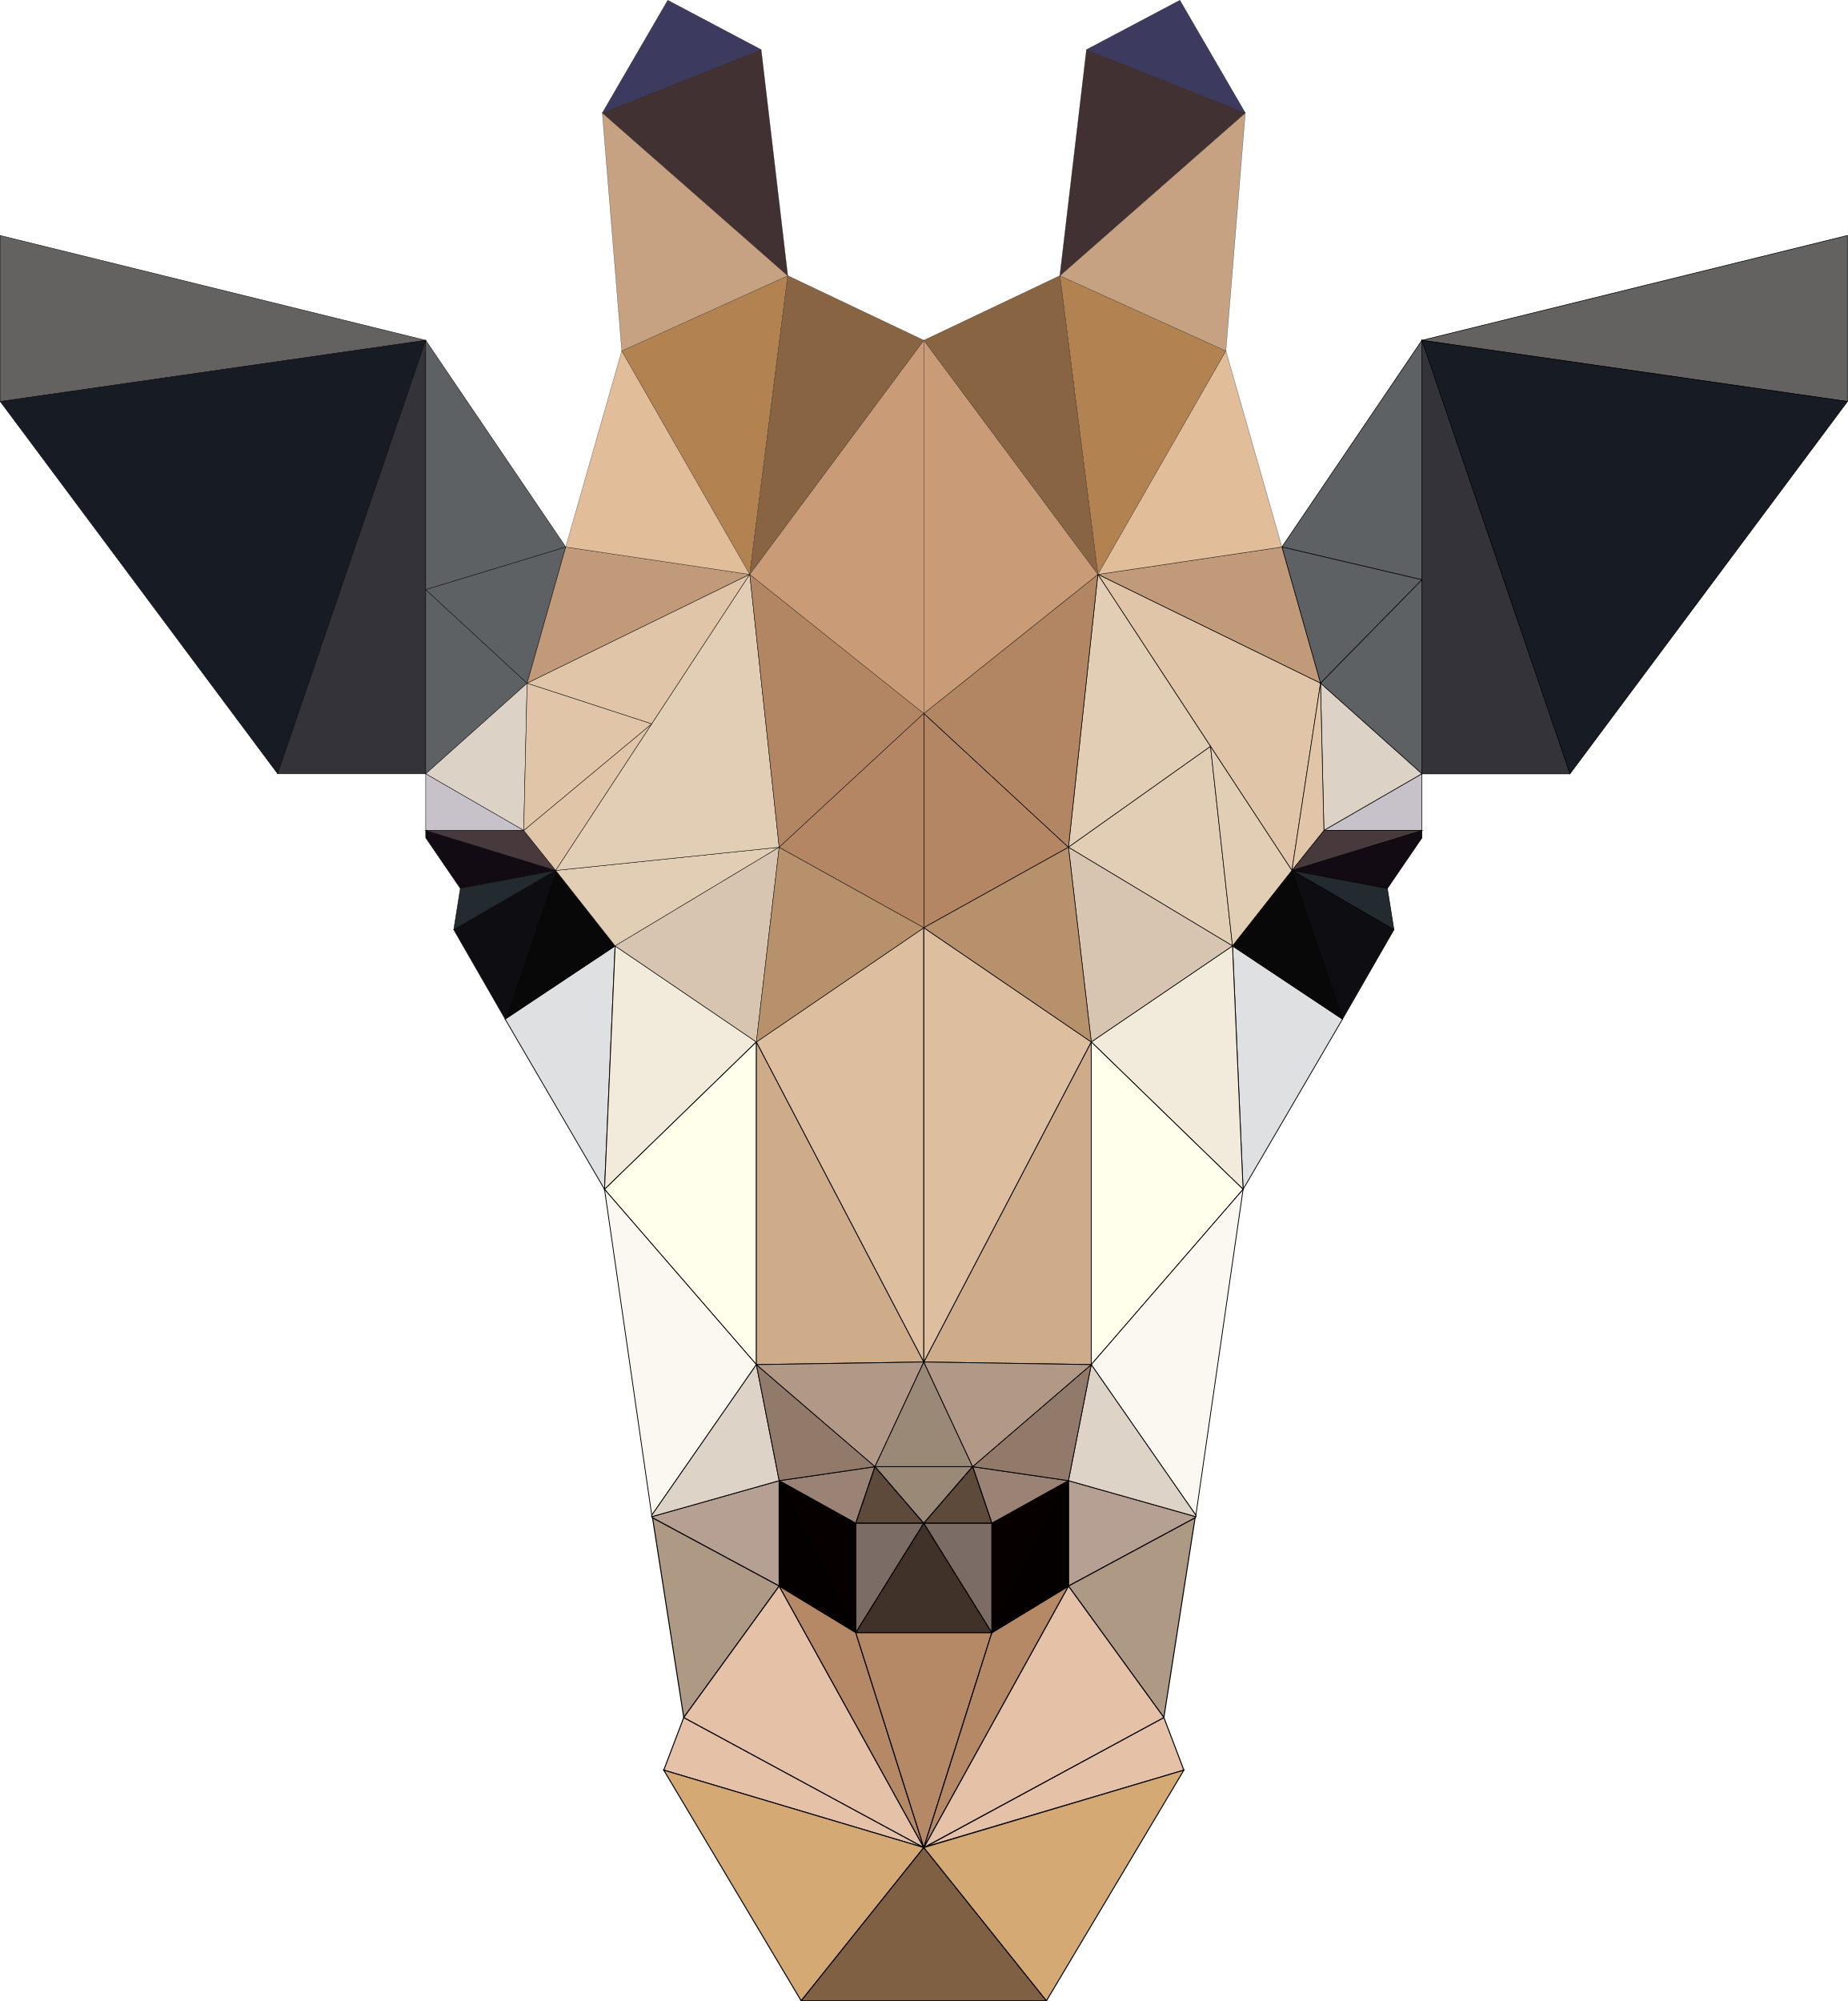
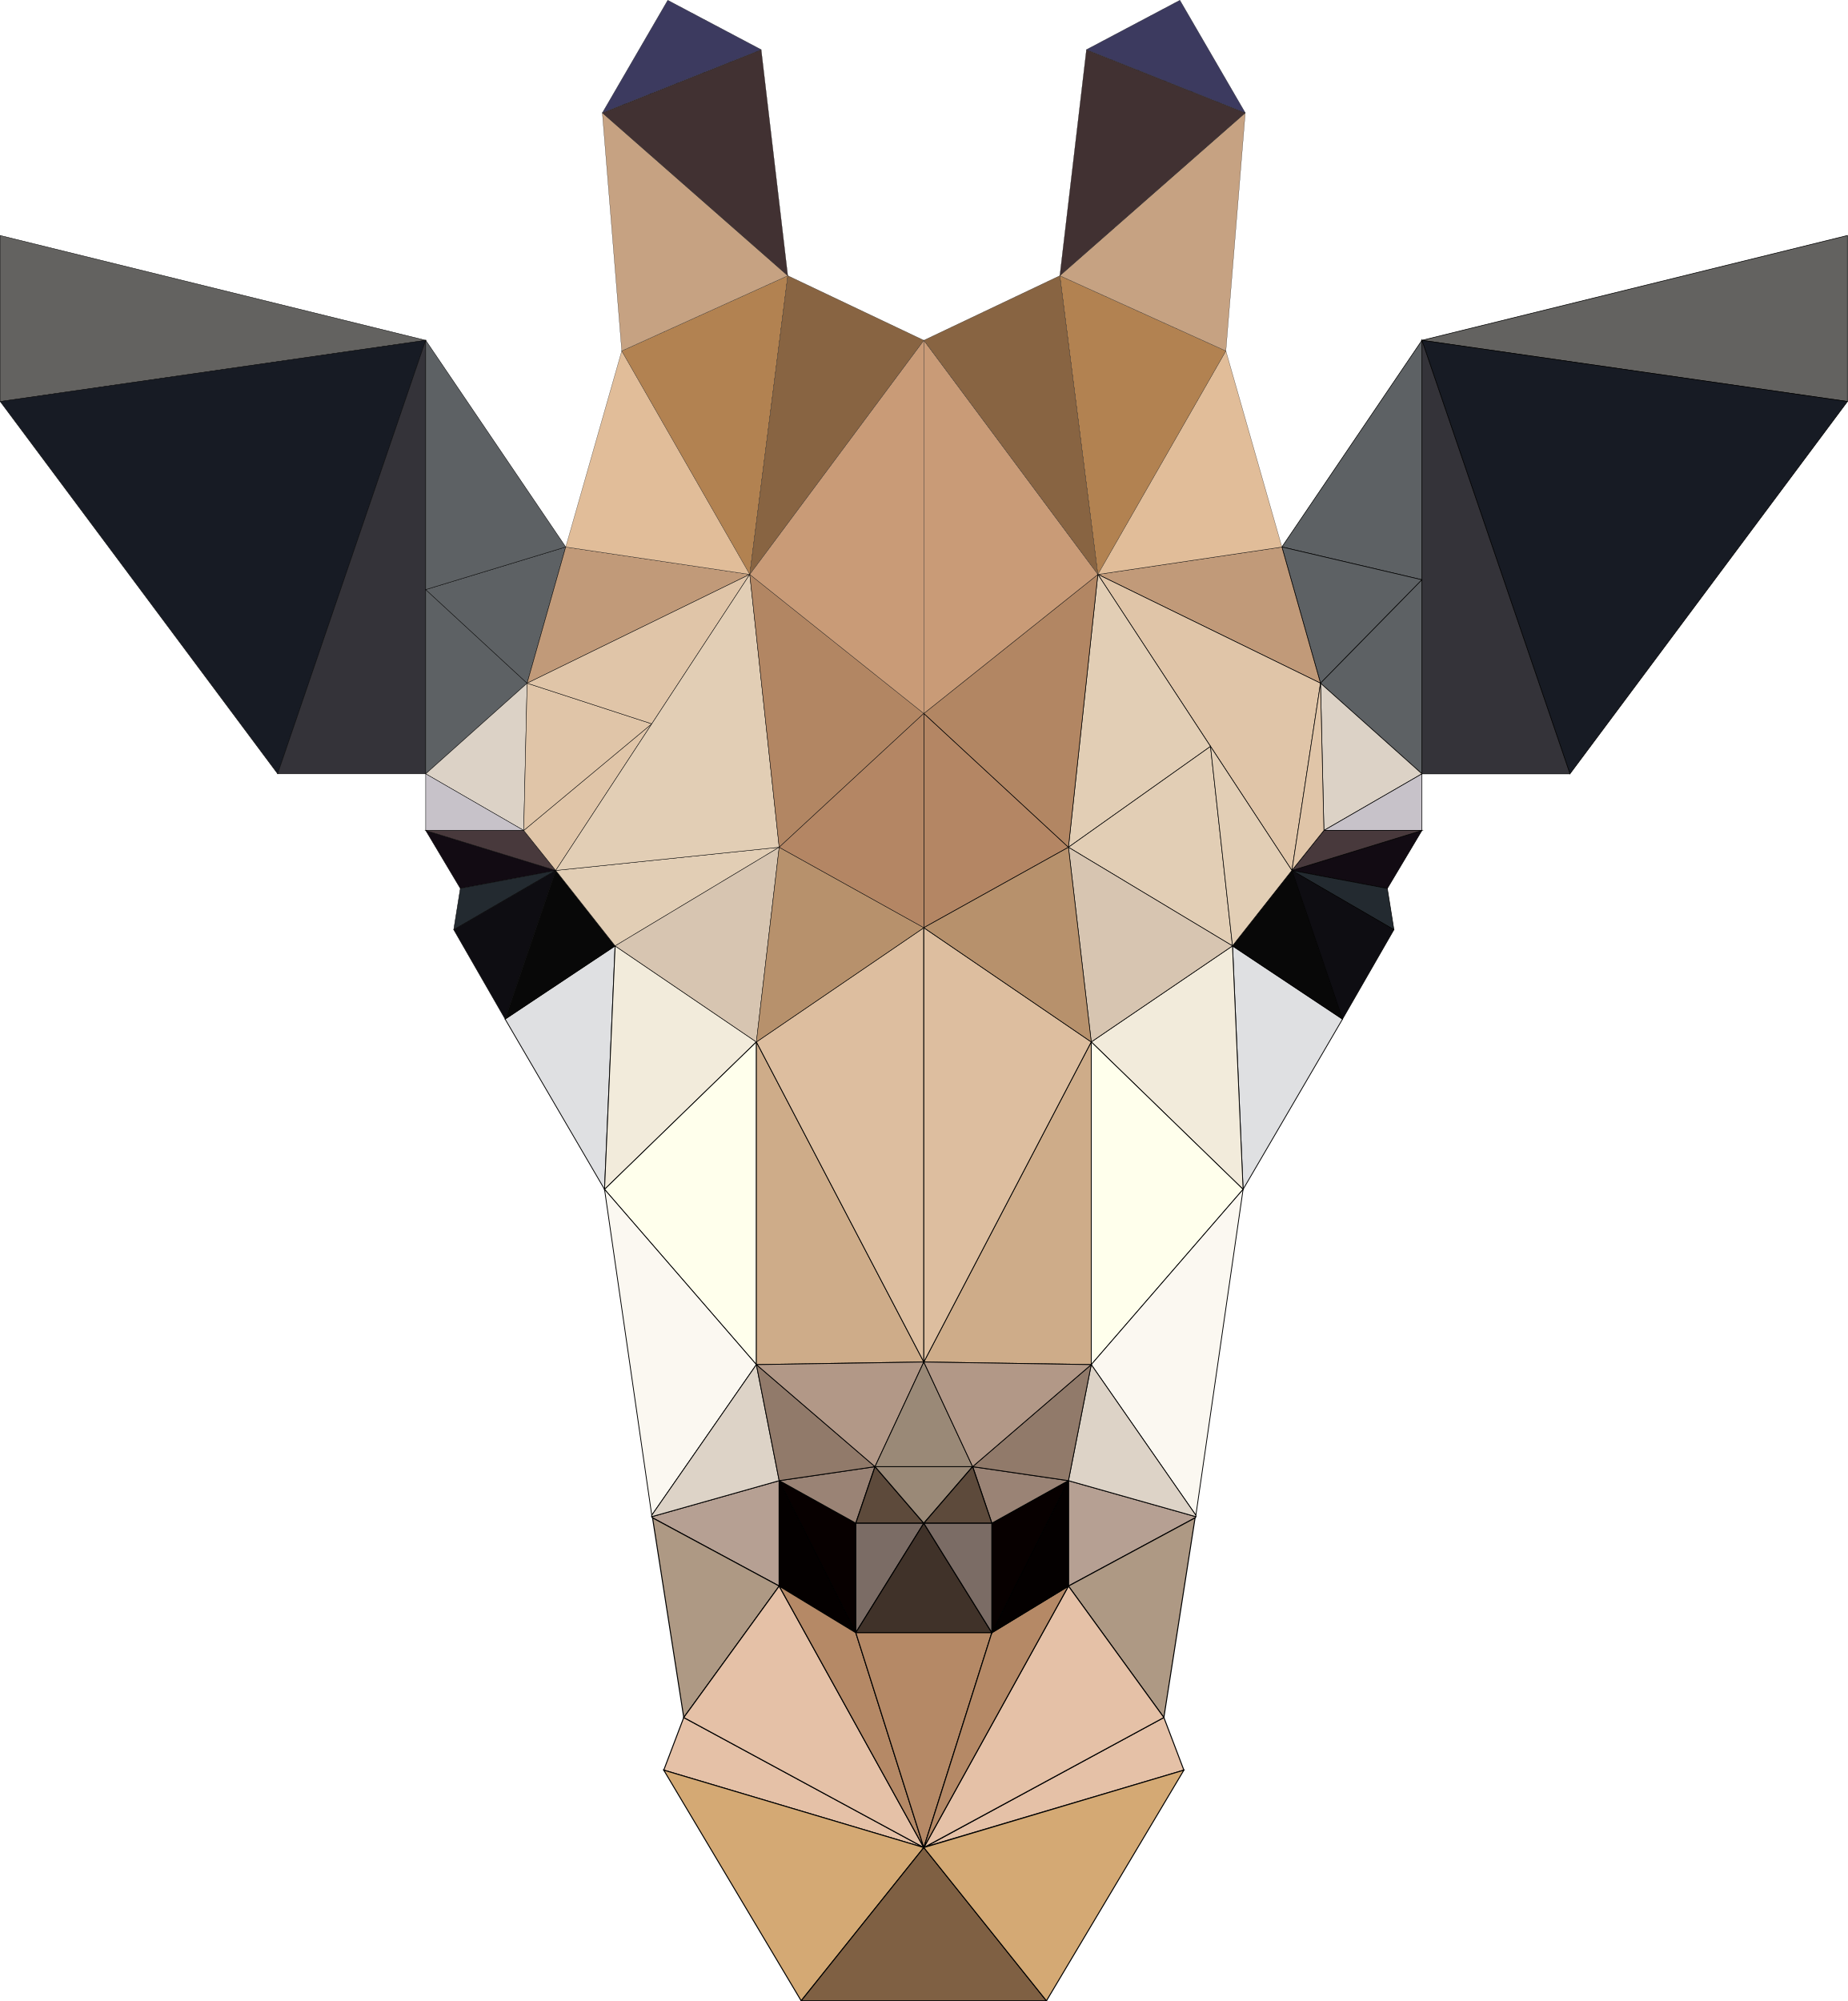
<svg xmlns="http://www.w3.org/2000/svg" version="1.1" baseProfile="tiny" id="Layer_1" x="0px" y="0px" viewBox="0 0 923.6 1000.2" xml:space="preserve">
  <g>
    <g>
      <polygon fill="#B6A093" stroke="#000000" stroke-width="0.5" stroke-miterlimit="10" points="389.5,740.1 325.8,758.1     326.2,758.7 389.5,792.8   " />
      <polygon fill="#AE9984" stroke="#000000" stroke-width="0.5" stroke-miterlimit="10" points="326.2,758.7 341.8,858.5     389.5,792.8   " />
      <polygon fill="#E5C1A7" stroke="#000000" stroke-width="0.5" stroke-miterlimit="10" points="341.8,858.5 331.8,884.8     461.8,923.5   " />
      <polygon fill="#E5C1A7" stroke="#000000" stroke-width="0.5" stroke-miterlimit="10" points="389.5,792.8 341.8,858.5     461.8,923.5   " />
      <polygon fill="#D4A974" stroke="#000000" stroke-width="0.5" stroke-miterlimit="10" points="331.8,884.8 400.5,1000.1     461.8,923.5   " />
      <polygon fill="#7F6043" stroke="#000000" stroke-width="0.5" stroke-miterlimit="10" points="400.5,1000.1 461.8,1000.1     523.1,1000.1 461.8,923.5   " />
      <polygon fill="#040000" stroke="#000000" stroke-width="0.5" stroke-miterlimit="10" points="389.5,740.1 389.5,792.8     427.8,816.1   " />
      <polygon fill="#070000" stroke="#000000" stroke-width="0.5" stroke-miterlimit="10" points="427.8,761.4 389.5,740.1     427.8,816.1   " />
      <polygon fill="#9A8375" stroke="#000000" stroke-width="0.5" stroke-miterlimit="10" points="437.4,733.1 389.5,740.1     427.8,761.4   " />
      <polygon fill="#5D4A3B" stroke="#000000" stroke-width="0.5" stroke-miterlimit="10" points="437.4,733.1 427.8,761.4     461.8,761.4   " />
      <polygon fill="#7B6C65" stroke="#000000" stroke-width="0.5" stroke-miterlimit="10" points="427.8,761.4 427.8,816.1     461.8,761.4   " />
      <polygon fill="#403229" stroke="#000000" stroke-width="0.5" stroke-miterlimit="10" points="427.8,816.1 461.8,816.1     495.8,816.1 461.8,761.4   " />
      <polygon fill="#9A8977" stroke="#000000" stroke-width="0.5" stroke-miterlimit="10" points="437.4,733.1 461.8,761.4     486.2,733.1   " />
      <polygon fill="#B6A093" stroke="#000000" stroke-width="0.5" stroke-miterlimit="10" points="534.1,792.8 597.4,758.7     597.8,758.1 534.1,740.1   " />
      <polygon fill="#AE9984" stroke="#000000" stroke-width="0.5" stroke-miterlimit="10" points="581.8,858.5 597.4,758.7     534.1,792.8   " />
      <polygon fill="#E5C1A7" stroke="#000000" stroke-width="0.5" stroke-miterlimit="10" points="581.8,858.5 462.7,923.1     591.8,884.8   " />
      <polygon fill="#E5C1A7" stroke="#000000" stroke-width="0.5" stroke-miterlimit="10" points="581.8,858.5 534.1,792.8     461.8,923.5   " />
      <polygon fill="#D4A974" stroke="#000000" stroke-width="0.5" stroke-miterlimit="10" points="523.1,1000.1 591.8,884.8     461.8,923.5   " />
      <polygon fill="#B58966" stroke="#000000" stroke-width="0.5" stroke-miterlimit="10" points="427.8,816.1 389.5,792.8     461.8,923.5   " />
      <polygon fill="#B58966" stroke="#000000" stroke-width="0.5" stroke-miterlimit="10" points="495.8,816.1 461.8,816.1     427.8,816.1 461.8,923.5   " />
      <polygon fill="#B58966" stroke="#000000" stroke-width="0.5" stroke-miterlimit="10" points="495.8,816.1 461.8,923.5     534.1,792.8   " />
      <polygon fill="#040000" stroke="#000000" stroke-width="0.5" stroke-miterlimit="10" points="534.1,792.8 534.1,740.1     495.8,816.1   " />
      <polygon fill="#070000" stroke="#000000" stroke-width="0.5" stroke-miterlimit="10" points="495.8,816.1 534.1,740.1     495.8,761.4   " />
      <polygon fill="#9A8375" stroke="#000000" stroke-width="0.5" stroke-miterlimit="10" points="495.8,761.4 534.1,740.1     486.2,733.1   " />
      <polygon fill="#5D4A3B" stroke="#000000" stroke-width="0.5" stroke-miterlimit="10" points="495.8,761.4 486.2,733.1     461.8,761.4   " />
      <polygon fill="#7B6C65" stroke="#000000" stroke-width="0.5" stroke-miterlimit="10" points="495.8,816.1 495.8,761.4     461.8,761.4   " />
    </g>
    <g>
      <polygon fill="#DFE0E2" stroke="#000000" stroke-width="0.4" stroke-miterlimit="10" points="252.5,509.4 302.2,594.5     307.5,472.8   " />
      <polygon fill="#F2EBDB" stroke="#000000" stroke-width="0.4" stroke-miterlimit="10" points="307.5,472.8 302.2,594.5     378.1,520.8   " />
      <polygon fill="#FFFFEC" stroke="#000000" stroke-width="0.4" stroke-miterlimit="10" points="378.1,520.8 302.2,594.5     378.1,682.1   " />
      <polygon fill="#FBF8F1" stroke="#000000" stroke-width="0.4" stroke-miterlimit="10" points="302.2,594.5 325.8,757.4     378.1,682.1   " />
      <polygon fill="#CEAC89" stroke="#000000" stroke-width="0.4" stroke-miterlimit="10" points="378.1,520.8 378.1,682.1     461.8,680.8   " />
      <polygon fill="#DDD3C7" stroke="#000000" stroke-width="0.4" stroke-miterlimit="10" points="378.1,682.1 325.8,757.4     325.8,758.1 389.5,740.1   " />
      <polygon fill="#917A6A" stroke="#000000" stroke-width="0.4" stroke-miterlimit="10" points="378.1,682.1 389.5,740.1     437.4,733.1   " />
      <polygon fill="#B29887" stroke="#000000" stroke-width="0.4" stroke-miterlimit="10" points="461.8,680.8 378.1,682.1     437.4,733.1   " />
      <polygon fill="#9A8977" stroke="#000000" stroke-width="0.4" stroke-miterlimit="10" points="486.2,733.1 461.8,680.8     437.4,733.1   " />
      <polygon fill="#DFE0E2" stroke="#000000" stroke-width="0.4" stroke-miterlimit="10" points="621.4,594.5 671.1,509.4     616.1,472.8   " />
      <polygon fill="#F2EBDB" stroke="#000000" stroke-width="0.4" stroke-miterlimit="10" points="545.5,520.8 621.4,594.5     616.1,472.8   " />
      <polygon fill="#FFFFEC" stroke="#000000" stroke-width="0.4" stroke-miterlimit="10" points="545.5,682.1 621.4,594.5     545.5,520.8   " />
      <polygon fill="#FBF8F1" stroke="#000000" stroke-width="0.4" stroke-miterlimit="10" points="597.8,757.4 621.4,594.5     545.5,682.1   " />
      <polygon fill="#CEAC89" stroke="#000000" stroke-width="0.4" stroke-miterlimit="10" points="545.5,682.1 545.5,520.8     461.8,680.8   " />
      <polygon fill="#DDD3C7" stroke="#000000" stroke-width="0.4" stroke-miterlimit="10" points="534.1,740.1 597.8,758.1     597.8,757.4 545.5,682.1   " />
      <polygon fill="#917A6A" stroke="#000000" stroke-width="0.4" stroke-miterlimit="10" points="534.1,740.1 545.5,682.1     486.2,733.1   " />
      <polygon fill="#B29887" stroke="#000000" stroke-width="0.4" stroke-miterlimit="10" points="486.2,733.1 545.5,682.1     461.8,680.8   " />
      <polygon fill="#DDBE9F" stroke="#000000" stroke-width="0.4" stroke-miterlimit="10" points="461.8,463.7 378.1,520.8     461.8,680.8   " />
      <polygon fill="#DDBE9F" stroke="#000000" stroke-width="0.4" stroke-miterlimit="10" points="461.8,463.7 461.8,680.8     545.5,520.8   " />
    </g>
    <g>
      <polygon fill="#B48664" stroke="#000000" stroke-width="0.3" stroke-miterlimit="10" points="461.8,356.6 461.8,463.7     534.1,423.5   " />
      <polygon fill="#636260" stroke="#000000" stroke-width="0.3" stroke-miterlimit="10" points="710.8,170.1 923.5,200.7     923.5,117.7   " />
      <polygon fill="#171B24" stroke="#000000" stroke-width="0.3" stroke-miterlimit="10" points="710.8,170.1 784.8,386.8     923.5,200.7   " />
      <polygon fill="#343339" stroke="#000000" stroke-width="0.3" stroke-miterlimit="10" points="710.8,386.8 784.8,386.8     710.8,170.1 710.8,358.1   " />
      <polygon fill="#5D6164" stroke="#000000" stroke-width="0.3" stroke-miterlimit="10" points="710.8,170.1 640.8,273.4     710.8,289.8   " />
      <polygon fill="#5D6164" stroke="#000000" stroke-width="0.3" stroke-miterlimit="10" points="640.8,273.4 660.1,341.5     710.8,289.8   " />
      <polygon fill="#5D6164" stroke="#000000" stroke-width="0.3" stroke-miterlimit="10" points="660.1,341.5 710.8,386.8     710.8,358.1 710.8,289.8   " />
      <polygon fill="#DCD2C6" stroke="#000000" stroke-width="0.3" stroke-miterlimit="10" points="661.8,415.1 710.8,386.8     660.1,341.5   " />
      <polygon fill="#C7C2C9" stroke="#000000" stroke-width="0.3" stroke-miterlimit="10" points="710.8,415.1 710.8,386.8     661.8,415.1   " />
      <polygon fill="#C19A79" stroke="#000000" stroke-width="0.3" stroke-miterlimit="10" points="640.8,273.4 548.8,287.1     660.1,341.5   " />
-       <polygon fill="#120B13" stroke="#000000" stroke-width="0.3" stroke-miterlimit="10" points="693.5,444.1 710.8,418.8     710.8,415.1 645.8,435.1   " />
+       <polygon fill="#120B13" stroke="#000000" stroke-width="0.3" stroke-miterlimit="10" points="693.5,444.1 710.8,415.1     645.8,435.1   " />
      <polygon fill="#48393C" stroke="#000000" stroke-width="0.3" stroke-miterlimit="10" points="645.8,435.1 710.8,415.1     661.8,415.1   " />
      <polygon fill="#232A30" stroke="#000000" stroke-width="0.3" stroke-miterlimit="10" points="696.8,464.7 693.5,444.1     645.8,435.1   " />
      <polygon fill="#0E0D12" stroke="#000000" stroke-width="0.3" stroke-miterlimit="10" points="671.1,509.4 696.8,464.7     645.8,435.1   " />
      <polygon fill="#080808" stroke="#000000" stroke-width="0.3" stroke-miterlimit="10" points="616.1,472.8 671.1,509.4     645.8,435.1   " />
      <polygon fill="#E0C5A8" stroke="#000000" stroke-width="0.3" stroke-miterlimit="10" points="660.1,341.5 548.8,287.1     645.8,435.1   " />
      <polygon fill="#E0C5A8" stroke="#000000" stroke-width="0.3" stroke-miterlimit="10" points="661.8,415.1 660.1,341.5     645.8,435.1   " />
      <polygon fill="#E2CEB5" stroke="#000000" stroke-width="0.3" stroke-miterlimit="10" points="548.8,287.1 534.1,423.5     605.1,373.1   " />
      <polygon fill="#E2CEB5" stroke="#000000" stroke-width="0.3" stroke-miterlimit="10" points="605.1,373.1 534.1,423.5     616.1,472.8   " />
      <polygon fill="#E2CEB5" stroke="#000000" stroke-width="0.3" stroke-miterlimit="10" points="645.8,435.1 605.1,373.1     616.1,472.8   " />
      <polygon fill="#B28663" stroke="#000000" stroke-width="0.3" stroke-miterlimit="10" points="548.8,287.1 461.8,356.6     534.1,423.5   " />
      <polygon fill="#D7C5B1" stroke="#000000" stroke-width="0.3" stroke-miterlimit="10" points="545.5,520.8 616.1,472.8     534.1,423.5   " />
      <polygon fill="#B7916C" stroke="#000000" stroke-width="0.3" stroke-miterlimit="10" points="461.8,463.7 545.5,520.8     534.1,423.5   " />
    </g>
    <g>
      <polygon fill="#636260" stroke="#000000" stroke-width="0.2" stroke-miterlimit="10" points="0.1,117.7 0.1,200.7 212.8,170.1       " />
      <polygon fill="#171B24" stroke="#000000" stroke-width="0.2" stroke-miterlimit="10" points="0.1,200.7 138.8,386.8 212.8,170.1       " />
      <polygon fill="#343339" stroke="#000000" stroke-width="0.2" stroke-miterlimit="10" points="212.8,170.1 138.8,386.8     212.8,386.8 212.8,358.1   " />
      <polygon fill="#5D6164" stroke="#000000" stroke-width="0.2" stroke-miterlimit="10" points="212.8,294.7 212.8,358.1     212.8,386.8 263.5,341.5   " />
      <polygon fill="#5D6164" stroke="#000000" stroke-width="0.2" stroke-miterlimit="10" points="212.8,294.7 263.5,341.5     282.8,273.4   " />
      <polygon fill="#5D6164" stroke="#000000" stroke-width="0.2" stroke-miterlimit="10" points="282.8,273.4 212.8,170.1     212.8,294.7   " />
      <polygon fill="#DCD2C6" stroke="#000000" stroke-width="0.2" stroke-miterlimit="10" points="263.5,341.5 212.8,386.8     261.8,415.1   " />
      <polygon fill="#C7C2C9" stroke="#000000" stroke-width="0.2" stroke-miterlimit="10" points="212.8,415.1 261.8,415.1     212.8,386.8   " />
      <polygon fill="#C19A79" stroke="#000000" stroke-width="0.2" stroke-miterlimit="10" points="374.8,287.1 282.8,273.4     263.5,341.5   " />
-       <polygon fill="#120B13" stroke="#000000" stroke-width="0.2" stroke-miterlimit="10" points="212.8,415.1 212.8,418.8     230.1,444.1 277.8,435.1   " />
+       <polygon fill="#120B13" stroke="#000000" stroke-width="0.2" stroke-miterlimit="10" points="212.8,415.1 230.1,444.1     277.8,435.1   " />
      <polygon fill="#48393C" stroke="#000000" stroke-width="0.2" stroke-miterlimit="10" points="261.8,415.1 212.8,415.1     277.8,435.1   " />
      <polygon fill="#232A30" stroke="#000000" stroke-width="0.2" stroke-miterlimit="10" points="230.1,444.1 226.8,464.7     277.8,435.1   " />
      <polygon fill="#0E0D12" stroke="#000000" stroke-width="0.2" stroke-miterlimit="10" points="226.8,464.7 252.5,509.4     277.8,435.1   " />
      <polygon fill="#080808" stroke="#000000" stroke-width="0.2" stroke-miterlimit="10" points="277.8,435.1 252.5,509.4     307.5,472.8   " />
      <polygon fill="#E0C5A8" stroke="#000000" stroke-width="0.2" stroke-miterlimit="10" points="261.8,415.1 277.8,435.1     325.8,361.8   " />
      <polygon fill="#E0C5A8" stroke="#000000" stroke-width="0.2" stroke-miterlimit="10" points="263.5,341.5 261.8,415.1     325.8,361.8   " />
      <polygon fill="#E0C5A8" stroke="#000000" stroke-width="0.2" stroke-miterlimit="10" points="263.5,341.5 325.8,361.8     374.8,287.1   " />
      <polygon fill="#E2CEB5" stroke="#000000" stroke-width="0.2" stroke-miterlimit="10" points="277.8,435.1 307.5,472.8     389.5,423.5   " />
      <polygon fill="#E2CEB5" stroke="#000000" stroke-width="0.2" stroke-miterlimit="10" points="389.5,423.5 374.8,287.1     277.8,435.1   " />
      <polygon fill="#B28663" stroke="#000000" stroke-width="0.2" stroke-miterlimit="10" points="461.8,356.6 374.8,287.1     389.5,423.5   " />
      <polygon fill="#D7C5B1" stroke="#000000" stroke-width="0.2" stroke-miterlimit="10" points="307.5,472.8 378.1,520.8     389.5,423.5   " />
      <polygon fill="#B7916C" stroke="#000000" stroke-width="0.2" stroke-miterlimit="10" points="389.5,423.5 378.1,520.8     461.8,463.7   " />
      <polygon fill="#B48664" stroke="#000000" stroke-width="0.2" stroke-miterlimit="10" points="461.8,356.6 389.5,423.5     461.8,463.7   " />
    </g>
    <g>
      <polygon fill="#C99B77" stroke="#000000" stroke-width="0.1" stroke-miterlimit="10" points="461.8,170.1 461.8,356.6     548.8,287.1   " />
      <polygon fill="#C99B77" stroke="#000000" stroke-width="0.1" stroke-miterlimit="10" points="461.8,170.1 374.8,287.1     461.8,356.6   " />
      <polygon fill="#E1BD99" stroke="#000000" stroke-width="0.1" stroke-miterlimit="10" points="310.8,175.4 282.8,273.4     374.8,287.1   " />
      <polygon fill="#B28251" stroke="#000000" stroke-width="0.1" stroke-miterlimit="10" points="393.8,137.8 310.8,175.4     374.8,287.1   " />
      <polygon fill="#886442" stroke="#000000" stroke-width="0.1" stroke-miterlimit="10" points="461.8,170.1 393.8,137.8     374.8,287.1   " />
      <polygon fill="#C6A282" stroke="#000000" stroke-width="0.1" stroke-miterlimit="10" points="301.1,56.4 310.8,175.4 393.8,137.8       " />
      <polygon fill="#413132" stroke="#000000" stroke-width="0.1" stroke-miterlimit="10" points="380.5,24.8 301.1,56.4 393.8,137.8       " />
      <polygon fill="#3C3A5F" stroke="#000000" stroke-width="0.1" stroke-miterlimit="10" points="333.8,0.1 301.1,56.4 380.5,24.8       " />
      <polygon fill="#E1BD99" stroke="#000000" stroke-width="0.1" stroke-miterlimit="10" points="640.8,273.4 612.8,175.4     548.8,287.1   " />
      <polygon fill="#B28251" stroke="#000000" stroke-width="0.1" stroke-miterlimit="10" points="612.8,175.4 529.8,137.8     548.8,287.1   " />
      <polygon fill="#886442" stroke="#000000" stroke-width="0.1" stroke-miterlimit="10" points="529.8,137.8 461.8,170.1     548.8,287.1   " />
      <polygon fill="#C6A282" stroke="#000000" stroke-width="0.1" stroke-miterlimit="10" points="622.5,56.4 529.8,137.8 612.8,175.4       " />
      <polygon fill="#413132" stroke="#000000" stroke-width="0.1" stroke-miterlimit="10" points="543.1,24.8 529.8,137.8 622.5,56.4       " />
      <polygon fill="#3C3A5F" stroke="#000000" stroke-width="0.1" stroke-miterlimit="10" points="589.8,0.1 543.1,24.8 622.5,56.4       " />
    </g>
  </g>
</svg>
